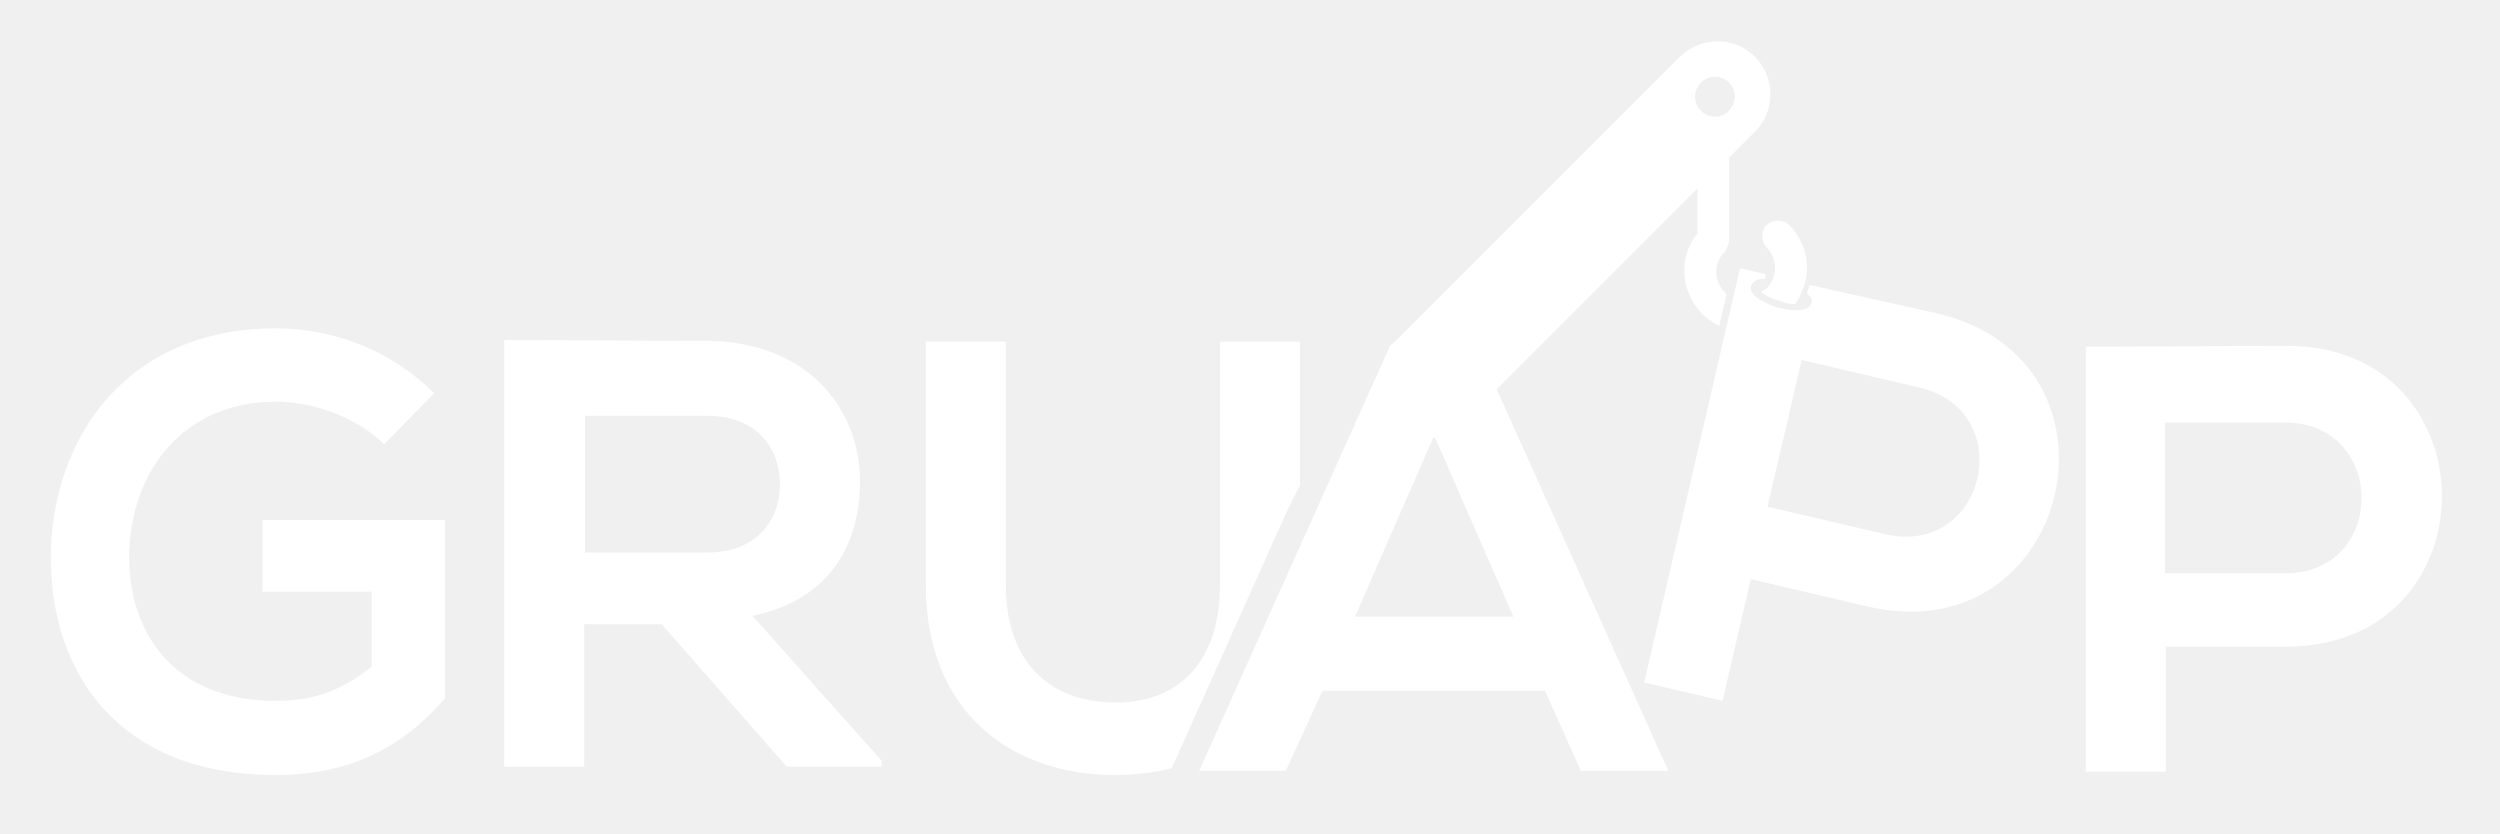
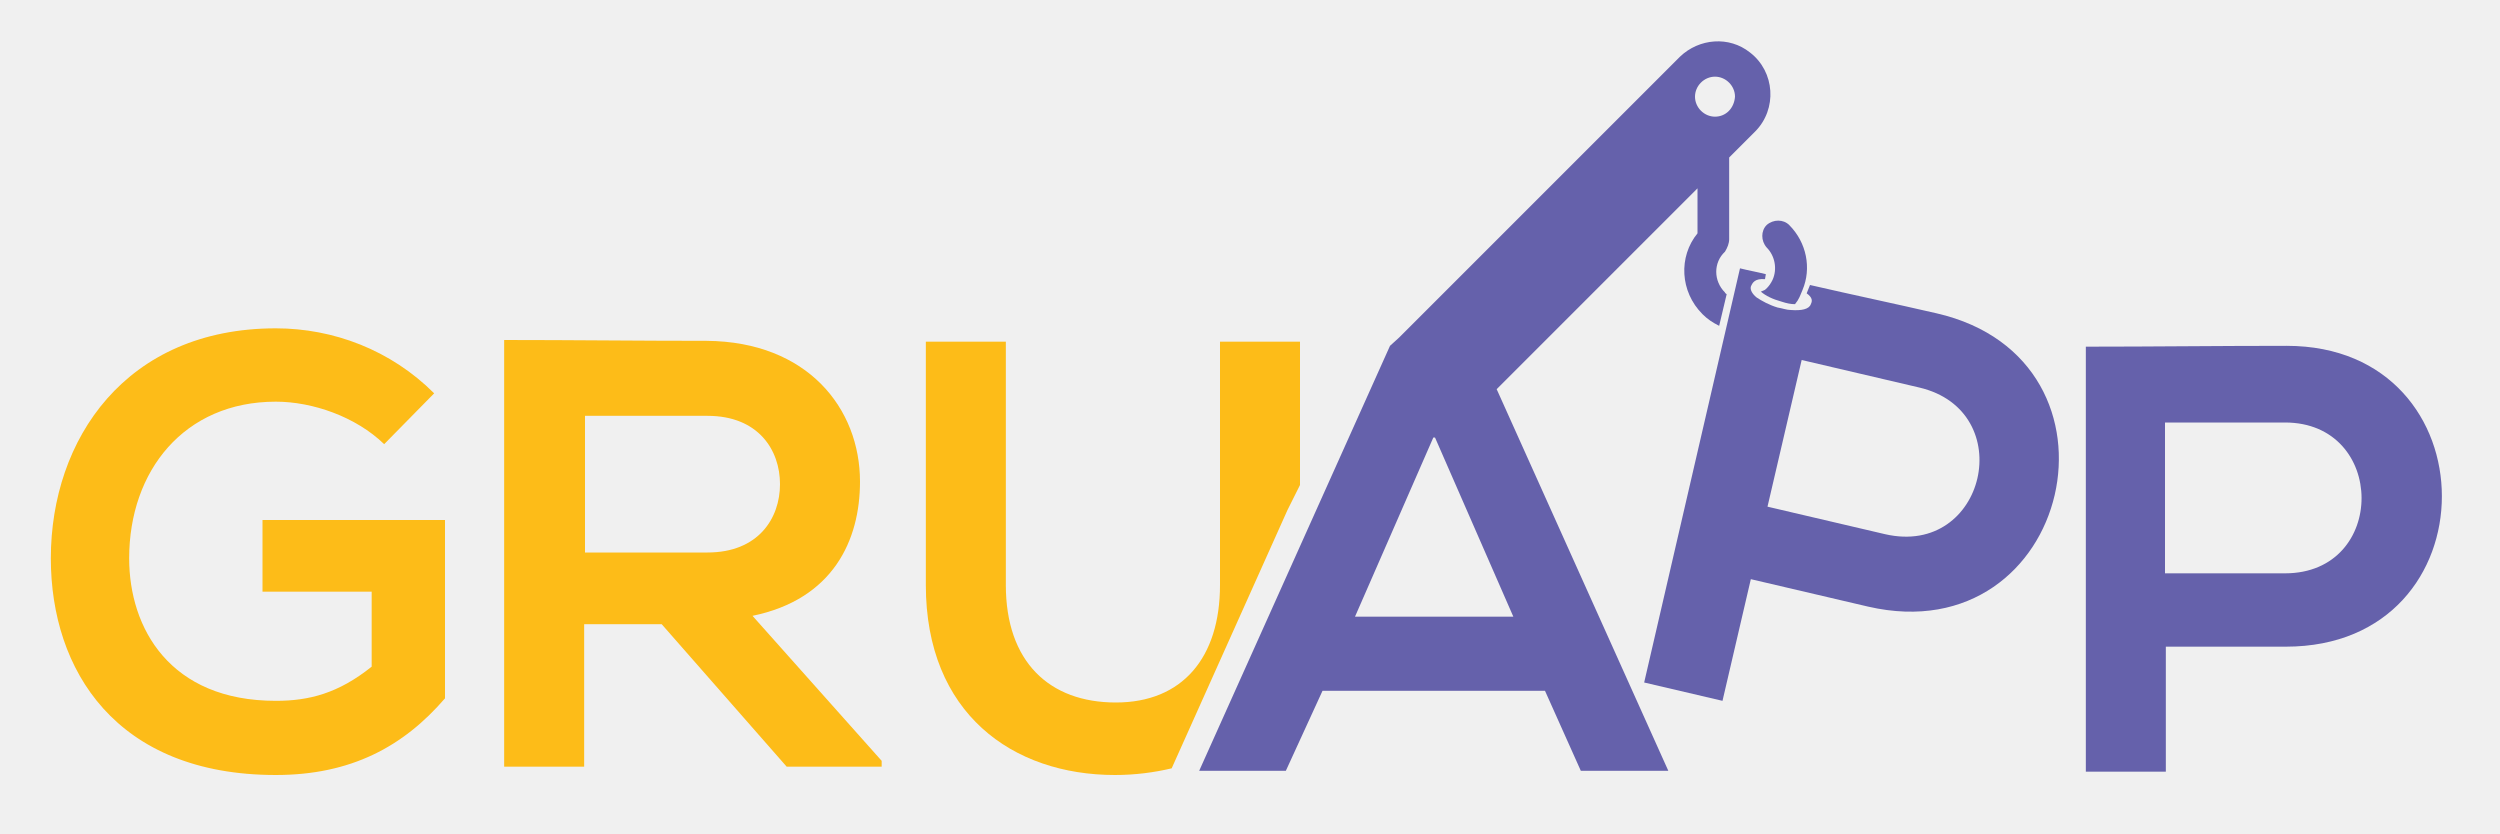
<svg xmlns="http://www.w3.org/2000/svg" version="1.1" id="Layer_1" x="0px" y="0px" viewBox="0 0 300 100" style="enable-background:new 0 0 300 100;" xml:space="preserve">
  <style type="text/css">
- 	.st0{fill:#FFFFFF;}
+ 	.st0{fill:#FDBC18;}
+ 	.st1{fill:#FFFFFF;}
+ 	.st2{fill:#6561AB;}
</style>
  <g>
    <path class="st0" d="M31.5,71h13.1v9c-4,3.2-7.5,4.1-11.5,4.1c-12.7,0-17.6-8.7-17.6-17.1c0-10.5,6.6-18.8,17.6-18.8   c4.4,0,9.6,1.8,13,5.1l6-6.1c-5.2-5.2-12.1-7.8-19-7.8c-18,0-27,13.3-27,27.6c0,13.4,7.8,26,27,26c9,0,15.3-3.4,20.3-9.2V62.4H31.5   V71z" />
-     <path class="st0" d="M103.2,57.8c0-8.8-6.3-16.8-18.4-16.9c-8.1,0-16.2-0.1-24.3-0.1V92h9.6V74.9h9.3L94.4,92h11.4v-0.7L90.3,73.9   C100,71.9,103.2,64.8,103.2,57.8z M70.2,66.2V49.9h14.7c6.1,0,8.7,4.1,8.7,8.2s-2.6,8.2-8.7,8.2H70.2z" />
+     <path class="st0" d="M103.2,57.8c0-8.8-6.3-16.8-18.4-16.9c-8.1,0-16.2-0.1-24.3-0.1V92h9.6V74.9h9.3l15,17.1h11.4v-0.7L90.3,73.9   C100,71.9,103.2,64.8,103.2,57.8z M70.2,66.2V49.9h14.7c6.1,0,8.7,4.1,8.7,8.2s-2.6,8.2-8.7,8.2H70.2V66.2z" />
    <path class="st0" d="M156,58.2V41h-9.6v29.2c0,8.7-4.5,14.1-12.5,14.1s-13.2-4.9-13.2-14.1V41h-9.6v29.2   c0,15.4,10.4,22.8,22.7,22.8c2.4,0,4.7-0.3,6.8-0.8l13.9-31L156,58.2z" />
    <g>
-       <circle class="st0" cx="196.6" cy="17.6" r="2.1" />
-       <path class="st0" d="M274.3,77.6h-14.4v15h-9.6v-51c8,0,16-0.1,24.1-0.1C299.2,41.5,299.3,77.6,274.3,77.6z M259.8,68.8h14.4    c12.3,0,12.2-18.1,0-18.1h-14.4V68.8z" />
+       <circle class="st1" cx="196.6" cy="17.6" r="2.1" />
+       <path class="st2" d="M274.3,77.6h-14.4v15h-9.6v-51c8,0,16-0.1,24.1-0.1C299.2,41.5,299.3,77.6,274.3,77.6z M259.8,68.8h14.4    c12.3,0,12.2-18.1,0-18.1h-14.4V68.8z" />
      <g>
-         <path class="st0" d="M214.7,27c-0.7-0.7-1.9-0.7-2.7,0c-0.7,0.7-0.7,1.9,0,2.7c1,1,1.3,2.6,0.7,3.9c-0.2,0.4-0.4,0.7-0.7,1     c-0.3,0.3-0.3,0.2-0.7,0.4c0.6,0.5,1.4,0.9,2.5,1.2c0.6,0.2,1.1,0.3,1.6,0.3c0.5-0.6,0.6-1,0.9-1.7     C217.4,32.2,216.8,29.1,214.7,27z" />
-         <path class="st0" d="M232.4,37.6c-5.2-1.2-10-2.2-15.2-3.4l-0.4,1c0.7,0.5,0.7,0.9,0.5,1.3c-0.2,0.6-1.1,0.8-2.4,0.7     c-0.5,0-1-0.2-1.6-0.3c-1-0.3-1.9-0.8-2.5-1.2c-0.5-0.4-0.8-0.9-0.7-1.3c0.2-0.5,0.5-1,1.7-0.9l0.1-0.6c-1.2-0.3-1.9-0.4-3.1-0.7     l-11.5,49.7l9.4,2.2l3.4-14.6l14.1,3.3C248.6,78.4,256.7,43.2,232.4,37.6z M226.2,64.1l-14.1-3.3l4.1-17.6l14.1,3.3     C242.3,49.3,238.3,66.9,226.2,64.1z" />
+         <path class="st2" d="M214.7,27c-0.7-0.7-1.9-0.7-2.7,0c-0.7,0.7-0.7,1.9,0,2.7c1,1,1.3,2.6,0.7,3.9c-0.2,0.4-0.4,0.7-0.7,1     s-0.3,0.2-0.7,0.4c0.6,0.5,1.4,0.9,2.5,1.2c0.6,0.2,1.1,0.3,1.6,0.3c0.5-0.6,0.6-1,0.9-1.7C217.4,32.2,216.8,29.1,214.7,27z" />
+         <path class="st2" d="M232.4,37.6c-5.2-1.2-10-2.2-15.2-3.4l-0.4,1c0.7,0.5,0.7,0.9,0.5,1.3c-0.2,0.6-1.1,0.8-2.4,0.7     c-0.5,0-1-0.2-1.6-0.3c-1-0.3-1.9-0.8-2.5-1.2c-0.5-0.4-0.8-0.9-0.7-1.3c0.2-0.5,0.5-1,1.7-0.9l0.1-0.6c-1.2-0.3-1.9-0.4-3.1-0.7     l-11.5,49.7l9.4,2.2l3.4-14.6l14.1,3.3C248.6,78.4,256.7,43.2,232.4,37.6z M226.2,64.1l-14.1-3.3l4.1-17.6l14.1,3.3     C242.3,49.3,238.3,66.9,226.2,64.1z" />
      </g>
      <g>
-         <path class="st0" d="M207.5,28.7v-9.8l3.1-3.1c2.7-2.7,2.4-7.2-0.6-9.5c-2.5-2-6.1-1.7-8.4,0.5l-33.7,33.7l-1.1,1l-22.9,51h10.4     l4.4-9.6h26.7l4.3,9.6h10.5l-20.6-45.8l24.1-24.1V28c-2.3,2.8-2.1,7,0.6,9.7c0.6,0.6,1.2,1,2,1.4l0.9-3.8     c-0.1-0.1-0.2-0.1-0.2-0.2c-1.4-1.4-1.4-3.6,0-4.9C207.3,29.7,207.5,29.2,207.5,28.7z M181.6,74h-19l9.4-21.5h0.2L181.6,74z      M205.8,14c-1.3,0-2.4-1.1-2.4-2.4c0-1.3,1.1-2.4,2.4-2.4c1.3,0,2.4,1.1,2.4,2.4C208.1,13,207.1,14,205.8,14z" />
+         <path class="st2" d="M207.5,28.7v-9.8l3.1-3.1c2.7-2.7,2.4-7.2-0.6-9.5c-2.5-2-6.1-1.7-8.4,0.5l-33.7,33.7l-1.1,1l-22.9,51h10.4     l4.4-9.6h26.7l4.3,9.6h10.5l-20.6-45.8l24.1-24.1V28c-2.3,2.8-2.1,7,0.6,9.7c0.6,0.6,1.2,1,2,1.4l0.9-3.8     c-0.1-0.1-0.2-0.1-0.2-0.2c-1.4-1.4-1.4-3.6,0-4.9C207.3,29.7,207.5,29.2,207.5,28.7z M181.6,74h-19l9.4-21.5h0.2L181.6,74z      M205.8,14c-1.3,0-2.4-1.1-2.4-2.4s1.1-2.4,2.4-2.4c1.3,0,2.4,1.1,2.4,2.4C208.1,13,207.1,14,205.8,14z" />
      </g>
    </g>
  </g>
</svg>
